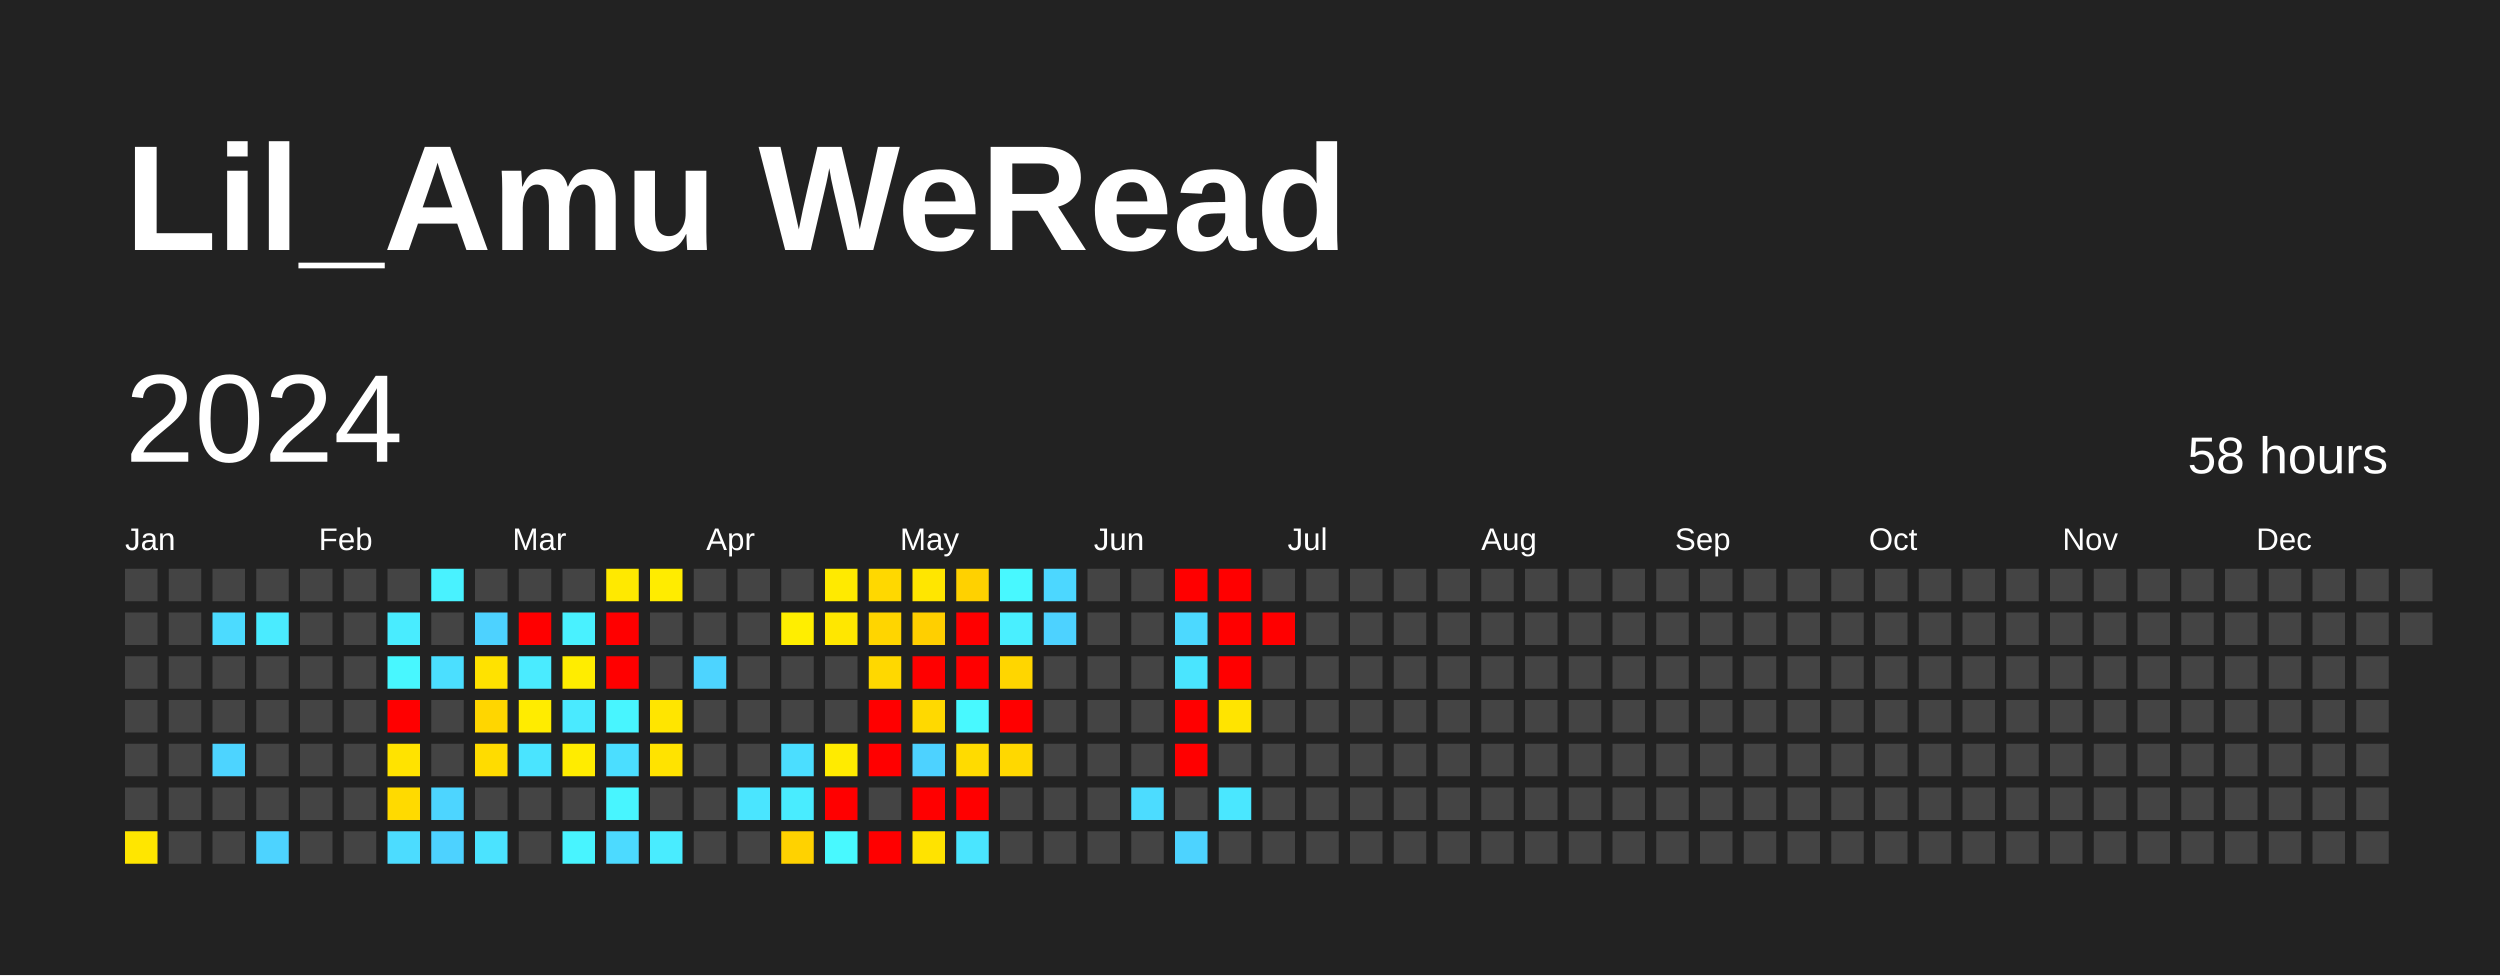
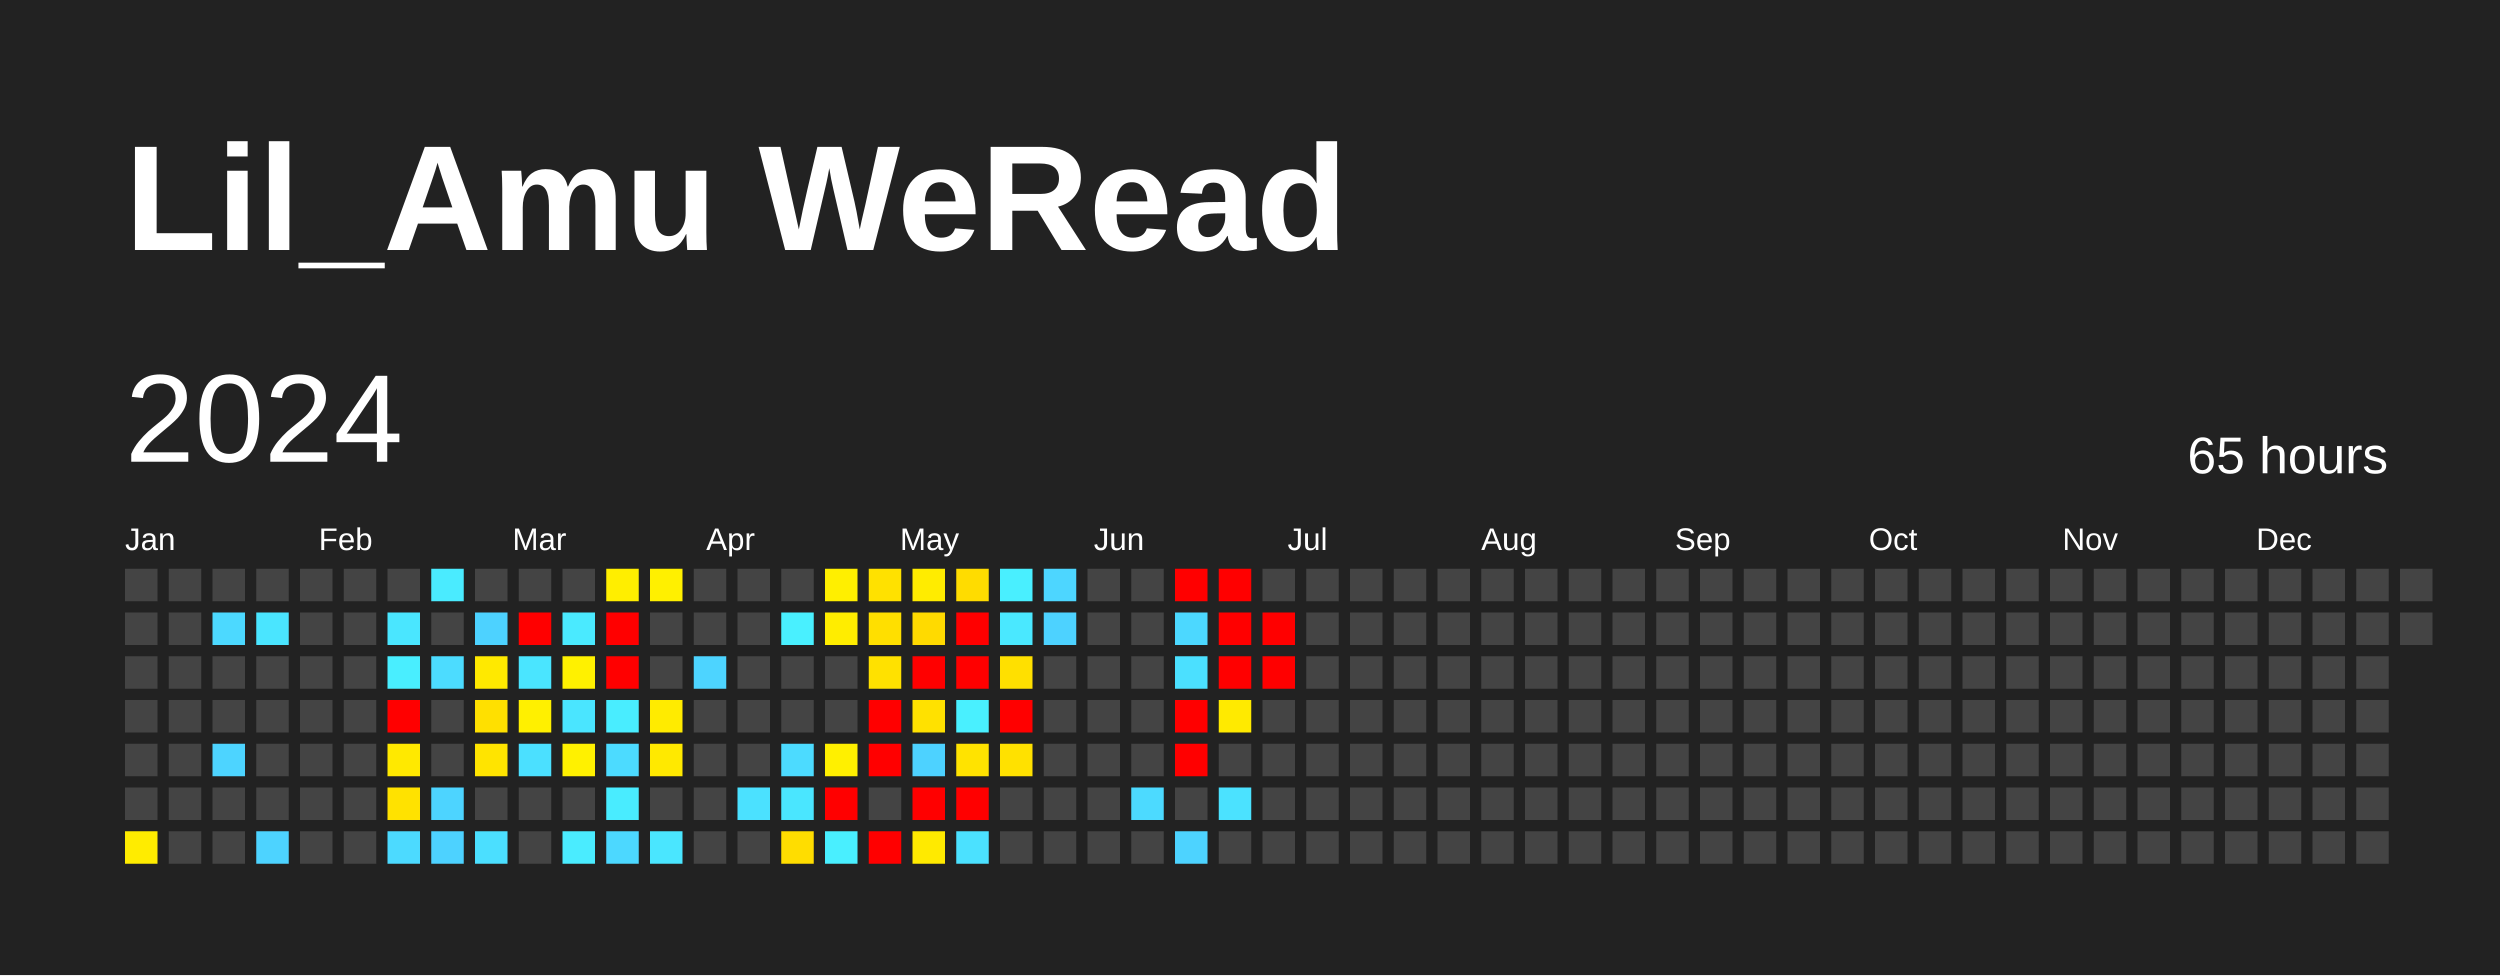
<svg xmlns="http://www.w3.org/2000/svg" baseProfile="full" height="78mm" version="1.1" viewBox="0,0,200,78" width="200mm">
  <defs />
  <rect fill="#222222" height="78" width="200" x="0" y="0" />
  <text fill="#FFFFFF" style="font-size:12px; font-family:Arial; font-weight:bold;" x="10" y="20">Lil_Amu WeRead</text>
  <text dominant-baseline="hanging" fill="#FFFFFF" style="font-size:10.0px; font-family:Arial;" x="10" y="30">2024</text>
-   <text dominant-baseline="hanging" fill="#FFFFFF" style="font-size:4.125px; font-family:Arial;" x="175" y="35">58 hours</text>
+   <text dominant-baseline="hanging" fill="#FFFFFF" style="font-size:4.125px; font-family:Arial;" x="175" y="35">65 hours</text>
  <text fill="#FFFFFF" style="font-size:2.5px; font-family:Arial" x="10.0" y="44">Jan</text>
  <text fill="#FFFFFF" style="font-size:2.5px; font-family:Arial" x="25.5" y="44">Feb</text>
  <text fill="#FFFFFF" style="font-size:2.5px; font-family:Arial" x="41.0" y="44">Mar</text>
  <text fill="#FFFFFF" style="font-size:2.5px; font-family:Arial" x="56.5" y="44">Apr</text>
  <text fill="#FFFFFF" style="font-size:2.5px; font-family:Arial" x="72.0" y="44">May</text>
  <text fill="#FFFFFF" style="font-size:2.5px; font-family:Arial" x="87.5" y="44">Jun</text>
  <text fill="#FFFFFF" style="font-size:2.5px; font-family:Arial" x="103.0" y="44">Jul</text>
  <text fill="#FFFFFF" style="font-size:2.5px; font-family:Arial" x="118.5" y="44">Aug</text>
  <text fill="#FFFFFF" style="font-size:2.5px; font-family:Arial" x="134.0" y="44">Sep</text>
  <text fill="#FFFFFF" style="font-size:2.5px; font-family:Arial" x="149.5" y="44">Oct</text>
  <text fill="#FFFFFF" style="font-size:2.5px; font-family:Arial" x="165.0" y="44">Nov</text>
  <text fill="#FFFFFF" style="font-size:2.5px; font-family:Arial" x="180.5" y="44">Dec</text>
  <rect fill="#444444" height="2.6" width="2.6" x="10.0" y="45.5" />
  <rect fill="#444444" height="2.6" width="2.6" x="10.0" y="49.0" />
  <rect fill="#444444" height="2.6" width="2.6" x="10.0" y="52.5" />
  <rect fill="#444444" height="2.6" width="2.6" x="10.0" y="56.0" />
  <rect fill="#444444" height="2.6" width="2.6" x="10.0" y="59.5" />
  <rect fill="#444444" height="2.6" width="2.6" x="10.0" y="63.0" />
-   <rect fill="#ffe600" height="2.6" width="2.6" x="10.0" y="66.5" />
+   <rect fill="#ffec00" height="2.6" width="2.6" x="10.0" y="66.5" />
  <rect fill="#444444" height="2.6" width="2.6" x="13.5" y="45.5" />
  <rect fill="#444444" height="2.6" width="2.6" x="13.5" y="49.0" />
  <rect fill="#444444" height="2.6" width="2.6" x="13.5" y="52.5" />
  <rect fill="#444444" height="2.6" width="2.6" x="13.5" y="56.0" />
  <rect fill="#444444" height="2.6" width="2.6" x="13.5" y="59.5" />
  <rect fill="#444444" height="2.6" width="2.6" x="13.5" y="63.0" />
  <rect fill="#444444" height="2.6" width="2.6" x="13.5" y="66.5" />
  <rect fill="#444444" height="2.6" width="2.6" x="17.0" y="45.5" />
-   <rect fill="#4cdbff" height="2.6" width="2.6" x="17.0" y="49.0" />
+   <rect fill="#4cd9ff" height="2.6" width="2.6" x="17.0" y="49.0" />
  <rect fill="#444444" height="2.6" width="2.6" x="17.0" y="52.5" />
  <rect fill="#444444" height="2.6" width="2.6" x="17.0" y="56.0" />
  <rect fill="#4dd4ff" height="2.6" width="2.6" x="17.0" y="59.5" />
  <rect fill="#444444" height="2.6" width="2.6" x="17.0" y="63.0" />
  <rect fill="#444444" height="2.6" width="2.6" x="17.0" y="66.5" />
  <rect fill="#444444" height="2.6" width="2.6" x="20.5" y="45.5" />
-   <rect fill="#4aebff" height="2.6" width="2.6" x="20.5" y="49.0" />
+   <rect fill="#4ae5ff" height="2.6" width="2.6" x="20.5" y="49.0" />
  <rect fill="#444444" height="2.6" width="2.6" x="20.5" y="52.5" />
  <rect fill="#444444" height="2.6" width="2.6" x="20.5" y="56.0" />
  <rect fill="#444444" height="2.6" width="2.6" x="20.5" y="59.5" />
  <rect fill="#444444" height="2.6" width="2.6" x="20.5" y="63.0" />
  <rect fill="#4dd3ff" height="2.6" width="2.6" x="20.5" y="66.5" />
  <rect fill="#444444" height="2.6" width="2.6" x="24.0" y="45.5" />
  <rect fill="#444444" height="2.6" width="2.6" x="24.0" y="49.0" />
  <rect fill="#444444" height="2.6" width="2.6" x="24.0" y="52.5" />
  <rect fill="#444444" height="2.6" width="2.6" x="24.0" y="56.0" />
  <rect fill="#444444" height="2.6" width="2.6" x="24.0" y="59.5" />
  <rect fill="#444444" height="2.6" width="2.6" x="24.0" y="63.0" />
  <rect fill="#444444" height="2.6" width="2.6" x="24.0" y="66.5" />
  <rect fill="#444444" height="2.6" width="2.6" x="27.5" y="45.5" />
  <rect fill="#444444" height="2.6" width="2.6" x="27.5" y="49.0" />
  <rect fill="#444444" height="2.6" width="2.6" x="27.5" y="52.5" />
  <rect fill="#444444" height="2.6" width="2.6" x="27.5" y="56.0" />
  <rect fill="#444444" height="2.6" width="2.6" x="27.5" y="59.5" />
  <rect fill="#444444" height="2.6" width="2.6" x="27.5" y="63.0" />
  <rect fill="#444444" height="2.6" width="2.6" x="27.5" y="66.5" />
  <rect fill="#444444" height="2.6" width="2.6" x="31.0" y="45.5" />
-   <rect fill="#49ecff" height="2.6" width="2.6" x="31.0" y="49.0" />
-   <rect fill="#48f7ff" height="2.6" width="2.6" x="31.0" y="52.5" />
+   <rect fill="#4ae6ff" height="2.6" width="2.6" x="31.0" y="49.0" />
+   <rect fill="#49eeff" height="2.6" width="2.6" x="31.0" y="52.5" />
  <rect fill="red" height="2.6" width="2.6" x="31.0" y="56.0" />
-   <rect fill="#ffe300" height="2.6" width="2.6" x="31.0" y="59.5" />
-   <rect fill="#ffda00" height="2.6" width="2.6" x="31.0" y="63.0" />
-   <rect fill="#4cdcff" height="2.6" width="2.6" x="31.0" y="66.5" />
-   <rect fill="#49f2ff" height="2.6" width="2.6" x="34.5" y="45.5" />
+   <rect fill="#ffe900" height="2.6" width="2.6" x="31.0" y="59.5" />
+   <rect fill="#ffe200" height="2.6" width="2.6" x="31.0" y="63.0" />
+   <rect fill="#4cdaff" height="2.6" width="2.6" x="31.0" y="66.5" />
+   <rect fill="#4aebff" height="2.6" width="2.6" x="34.5" y="45.5" />
  <rect fill="#444444" height="2.6" width="2.6" x="34.5" y="49.0" />
-   <rect fill="#4bdfff" height="2.6" width="2.6" x="34.5" y="52.5" />
+   <rect fill="#4cdcff" height="2.6" width="2.6" x="34.5" y="52.5" />
  <rect fill="#444444" height="2.6" width="2.6" x="34.5" y="56.0" />
  <rect fill="#444444" height="2.6" width="2.6" x="34.5" y="59.5" />
-   <rect fill="#4dd5ff" height="2.6" width="2.6" x="34.5" y="63.0" />
+   <rect fill="#4dd4ff" height="2.6" width="2.6" x="34.5" y="63.0" />
  <rect fill="#4dd2ff" height="2.6" width="2.6" x="34.5" y="66.5" />
  <rect fill="#444444" height="2.6" width="2.6" x="38.0" y="45.5" />
  <rect fill="#4dd2ff" height="2.6" width="2.6" x="38.0" y="49.0" />
-   <rect fill="#ffe200" height="2.6" width="2.6" x="38.0" y="52.5" />
-   <rect fill="#ffd600" height="2.6" width="2.6" x="38.0" y="56.0" />
-   <rect fill="#ffdc00" height="2.6" width="2.6" x="38.0" y="59.5" />
+   <rect fill="#ffe900" height="2.6" width="2.6" x="38.0" y="52.5" />
+   <rect fill="#ffe000" height="2.6" width="2.6" x="38.0" y="56.0" />
+   <rect fill="#ffe400" height="2.6" width="2.6" x="38.0" y="59.5" />
  <rect fill="#444444" height="2.6" width="2.6" x="38.0" y="63.0" />
-   <rect fill="#4be3ff" height="2.6" width="2.6" x="38.0" y="66.5" />
+   <rect fill="#4bdfff" height="2.6" width="2.6" x="38.0" y="66.5" />
  <rect fill="#444444" height="2.6" width="2.6" x="41.5" y="45.5" />
  <rect fill="red" height="2.6" width="2.6" x="41.5" y="49.0" />
-   <rect fill="#4aebff" height="2.6" width="2.6" x="41.5" y="52.5" />
-   <rect fill="#ffec00" height="2.6" width="2.6" x="41.5" y="56.0" />
-   <rect fill="#4ae4ff" height="2.6" width="2.6" x="41.5" y="59.5" />
+   <rect fill="#4ae5ff" height="2.6" width="2.6" x="41.5" y="52.5" />
+   <rect fill="#fff000" height="2.6" width="2.6" x="41.5" y="56.0" />
+   <rect fill="#4be0ff" height="2.6" width="2.6" x="41.5" y="59.5" />
  <rect fill="#444444" height="2.6" width="2.6" x="41.5" y="63.0" />
  <rect fill="#444444" height="2.6" width="2.6" x="41.5" y="66.5" />
  <rect fill="#444444" height="2.6" width="2.6" x="45.0" y="45.5" />
-   <rect fill="#49f1ff" height="2.6" width="2.6" x="45.0" y="49.0" />
-   <rect fill="#ffed00" height="2.6" width="2.6" x="45.0" y="52.5" />
-   <rect fill="#4aeaff" height="2.6" width="2.6" x="45.0" y="56.0" />
-   <rect fill="#ffec00" height="2.6" width="2.6" x="45.0" y="59.5" />
+   <rect fill="#4aeaff" height="2.6" width="2.6" x="45.0" y="49.0" />
+   <rect fill="#fff100" height="2.6" width="2.6" x="45.0" y="52.5" />
+   <rect fill="#4ae5ff" height="2.6" width="2.6" x="45.0" y="56.0" />
+   <rect fill="#fff100" height="2.6" width="2.6" x="45.0" y="59.5" />
  <rect fill="#444444" height="2.6" width="2.6" x="45.0" y="63.0" />
-   <rect fill="#48f4ff" height="2.6" width="2.6" x="45.0" y="66.5" />
-   <rect fill="#ffe900" height="2.6" width="2.6" x="48.5" y="45.5" />
+   <rect fill="#4aecff" height="2.6" width="2.6" x="45.0" y="66.5" />
+   <rect fill="#ffee00" height="2.6" width="2.6" x="48.5" y="45.5" />
  <rect fill="red" height="2.6" width="2.6" x="48.5" y="49.0" />
  <rect fill="red" height="2.6" width="2.6" x="48.5" y="52.5" />
-   <rect fill="#48f5ff" height="2.6" width="2.6" x="48.5" y="56.0" />
-   <rect fill="#4bdeff" height="2.6" width="2.6" x="48.5" y="59.5" />
-   <rect fill="#48f5ff" height="2.6" width="2.6" x="48.5" y="63.0" />
-   <rect fill="#4cdaff" height="2.6" width="2.6" x="48.5" y="66.5" />
-   <rect fill="#ffec00" height="2.6" width="2.6" x="52.0" y="45.5" />
+   <rect fill="#49edff" height="2.6" width="2.6" x="48.5" y="56.0" />
+   <rect fill="#4cdbff" height="2.6" width="2.6" x="48.5" y="59.5" />
+   <rect fill="#49ecff" height="2.6" width="2.6" x="48.5" y="63.0" />
+   <rect fill="#4cd8ff" height="2.6" width="2.6" x="48.5" y="66.5" />
+   <rect fill="#fff000" height="2.6" width="2.6" x="52.0" y="45.5" />
  <rect fill="#444444" height="2.6" width="2.6" x="52.0" y="49.0" />
  <rect fill="#444444" height="2.6" width="2.6" x="52.0" y="52.5" />
-   <rect fill="#ffe500" height="2.6" width="2.6" x="52.0" y="56.0" />
-   <rect fill="#ffe300" height="2.6" width="2.6" x="52.0" y="59.5" />
+   <rect fill="#ffeb00" height="2.6" width="2.6" x="52.0" y="56.0" />
+   <rect fill="#ffe900" height="2.6" width="2.6" x="52.0" y="59.5" />
  <rect fill="#444444" height="2.6" width="2.6" x="52.0" y="63.0" />
-   <rect fill="#49ecff" height="2.6" width="2.6" x="52.0" y="66.5" />
+   <rect fill="#4ae6ff" height="2.6" width="2.6" x="52.0" y="66.5" />
  <rect fill="#444444" height="2.6" width="2.6" x="55.5" y="45.5" />
  <rect fill="#444444" height="2.6" width="2.6" x="55.5" y="49.0" />
  <rect fill="#4dd4ff" height="2.6" width="2.6" x="55.5" y="52.5" />
  <rect fill="#444444" height="2.6" width="2.6" x="55.5" y="56.0" />
  <rect fill="#444444" height="2.6" width="2.6" x="55.5" y="59.5" />
  <rect fill="#444444" height="2.6" width="2.6" x="55.5" y="63.0" />
  <rect fill="#444444" height="2.6" width="2.6" x="55.5" y="66.5" />
  <rect fill="#444444" height="2.6" width="2.6" x="59.0" y="45.5" />
  <rect fill="#444444" height="2.6" width="2.6" x="59.0" y="49.0" />
  <rect fill="#444444" height="2.6" width="2.6" x="59.0" y="52.5" />
  <rect fill="#444444" height="2.6" width="2.6" x="59.0" y="56.0" />
  <rect fill="#444444" height="2.6" width="2.6" x="59.0" y="59.5" />
-   <rect fill="#4ae5ff" height="2.6" width="2.6" x="59.0" y="63.0" />
+   <rect fill="#4be1ff" height="2.6" width="2.6" x="59.0" y="63.0" />
  <rect fill="#444444" height="2.6" width="2.6" x="59.0" y="66.5" />
  <rect fill="#444444" height="2.6" width="2.6" x="62.5" y="45.5" />
-   <rect fill="#ffee00" height="2.6" width="2.6" x="62.5" y="49.0" />
+   <rect fill="#49f0ff" height="2.6" width="2.6" x="62.5" y="49.0" />
  <rect fill="#444444" height="2.6" width="2.6" x="62.5" y="52.5" />
  <rect fill="#444444" height="2.6" width="2.6" x="62.5" y="56.0" />
-   <rect fill="#4bdeff" height="2.6" width="2.6" x="62.5" y="59.5" />
-   <rect fill="#49ecff" height="2.6" width="2.6" x="62.5" y="63.0" />
-   <rect fill="#ffd200" height="2.6" width="2.6" x="62.5" y="66.5" />
-   <rect fill="#ffea00" height="2.6" width="2.6" x="66.0" y="45.5" />
-   <rect fill="#ffe700" height="2.6" width="2.6" x="66.0" y="49.0" />
+   <rect fill="#4cdbff" height="2.6" width="2.6" x="62.5" y="59.5" />
+   <rect fill="#4ae6ff" height="2.6" width="2.6" x="62.5" y="63.0" />
+   <rect fill="#ffdd00" height="2.6" width="2.6" x="62.5" y="66.5" />
+   <rect fill="#ffef00" height="2.6" width="2.6" x="66.0" y="45.5" />
+   <rect fill="#ffed00" height="2.6" width="2.6" x="66.0" y="49.0" />
  <rect fill="#444444" height="2.6" width="2.6" x="66.0" y="52.5" />
  <rect fill="#444444" height="2.6" width="2.6" x="66.0" y="56.0" />
-   <rect fill="#ffeb00" height="2.6" width="2.6" x="66.0" y="59.5" />
+   <rect fill="#fff000" height="2.6" width="2.6" x="66.0" y="59.5" />
  <rect fill="red" height="2.6" width="2.6" x="66.0" y="63.0" />
-   <rect fill="#48f9ff" height="2.6" width="2.6" x="66.0" y="66.5" />
-   <rect fill="#ffd800" height="2.6" width="2.6" x="69.5" y="45.5" />
-   <rect fill="#ffd500" height="2.6" width="2.6" x="69.5" y="49.0" />
-   <rect fill="#ffd800" height="2.6" width="2.6" x="69.5" y="52.5" />
+   <rect fill="#49efff" height="2.6" width="2.6" x="66.0" y="66.5" />
+   <rect fill="#ffe100" height="2.6" width="2.6" x="69.5" y="45.5" />
+   <rect fill="#ffdf00" height="2.6" width="2.6" x="69.5" y="49.0" />
+   <rect fill="#ffe100" height="2.6" width="2.6" x="69.5" y="52.5" />
  <rect fill="red" height="2.6" width="2.6" x="69.5" y="56.0" />
  <rect fill="red" height="2.6" width="2.6" x="69.5" y="59.5" />
  <rect fill="#444444" height="2.6" width="2.6" x="69.5" y="63.0" />
  <rect fill="red" height="2.6" width="2.6" x="69.5" y="66.5" />
-   <rect fill="#ffe600" height="2.6" width="2.6" x="73.0" y="45.5" />
-   <rect fill="#ffcf00" height="2.6" width="2.6" x="73.0" y="49.0" />
+   <rect fill="#ffec00" height="2.6" width="2.6" x="73.0" y="45.5" />
+   <rect fill="#ffda00" height="2.6" width="2.6" x="73.0" y="49.0" />
  <rect fill="red" height="2.6" width="2.6" x="73.0" y="52.5" />
-   <rect fill="#ffd900" height="2.6" width="2.6" x="73.0" y="56.0" />
+   <rect fill="#ffe100" height="2.6" width="2.6" x="73.0" y="56.0" />
  <rect fill="#4dd2ff" height="2.6" width="2.6" x="73.0" y="59.5" />
  <rect fill="red" height="2.6" width="2.6" x="73.0" y="63.0" />
-   <rect fill="#ffe300" height="2.6" width="2.6" x="73.0" y="66.5" />
-   <rect fill="#ffd100" height="2.6" width="2.6" x="76.5" y="45.5" />
+   <rect fill="#ffea00" height="2.6" width="2.6" x="73.0" y="66.5" />
+   <rect fill="#ffdc00" height="2.6" width="2.6" x="76.5" y="45.5" />
  <rect fill="red" height="2.6" width="2.6" x="76.5" y="49.0" />
  <rect fill="red" height="2.6" width="2.6" x="76.5" y="52.5" />
-   <rect fill="#48f9ff" height="2.6" width="2.6" x="76.5" y="56.0" />
-   <rect fill="#ffdb00" height="2.6" width="2.6" x="76.5" y="59.5" />
+   <rect fill="#49f0ff" height="2.6" width="2.6" x="76.5" y="56.0" />
+   <rect fill="#ffe300" height="2.6" width="2.6" x="76.5" y="59.5" />
  <rect fill="red" height="2.6" width="2.6" x="76.5" y="63.0" />
-   <rect fill="#4ae5ff" height="2.6" width="2.6" x="76.5" y="66.5" />
-   <rect fill="#48f8ff" height="2.6" width="2.6" x="80.0" y="45.5" />
-   <rect fill="#49efff" height="2.6" width="2.6" x="80.0" y="49.0" />
-   <rect fill="#ffd600" height="2.6" width="2.6" x="80.0" y="52.5" />
+   <rect fill="#4be1ff" height="2.6" width="2.6" x="76.5" y="66.5" />
+   <rect fill="#49efff" height="2.6" width="2.6" x="80.0" y="45.5" />
+   <rect fill="#4ae8ff" height="2.6" width="2.6" x="80.0" y="49.0" />
+   <rect fill="#ffe000" height="2.6" width="2.6" x="80.0" y="52.5" />
  <rect fill="red" height="2.6" width="2.6" x="80.0" y="56.0" />
-   <rect fill="#ffd800" height="2.6" width="2.6" x="80.0" y="59.5" />
+   <rect fill="#ffe100" height="2.6" width="2.6" x="80.0" y="59.5" />
  <rect fill="#444444" height="2.6" width="2.6" x="80.0" y="63.0" />
  <rect fill="#444444" height="2.6" width="2.6" x="80.0" y="66.5" />
-   <rect fill="#4cd7ff" height="2.6" width="2.6" x="83.5" y="45.5" />
+   <rect fill="#4dd6ff" height="2.6" width="2.6" x="83.5" y="45.5" />
  <rect fill="#4dd2ff" height="2.6" width="2.6" x="83.5" y="49.0" />
  <rect fill="#444444" height="2.6" width="2.6" x="83.5" y="52.5" />
  <rect fill="#444444" height="2.6" width="2.6" x="83.5" y="56.0" />
  <rect fill="#444444" height="2.6" width="2.6" x="83.5" y="59.5" />
  <rect fill="#444444" height="2.6" width="2.6" x="83.5" y="63.0" />
  <rect fill="#444444" height="2.6" width="2.6" x="83.5" y="66.5" />
  <rect fill="#444444" height="2.6" width="2.6" x="87.0" y="45.5" />
  <rect fill="#444444" height="2.6" width="2.6" x="87.0" y="49.0" />
  <rect fill="#444444" height="2.6" width="2.6" x="87.0" y="52.5" />
  <rect fill="#444444" height="2.6" width="2.6" x="87.0" y="56.0" />
  <rect fill="#444444" height="2.6" width="2.6" x="87.0" y="59.5" />
  <rect fill="#444444" height="2.6" width="2.6" x="87.0" y="63.0" />
  <rect fill="#444444" height="2.6" width="2.6" x="87.0" y="66.5" />
  <rect fill="#444444" height="2.6" width="2.6" x="90.5" y="45.5" />
  <rect fill="#444444" height="2.6" width="2.6" x="90.5" y="49.0" />
  <rect fill="#444444" height="2.6" width="2.6" x="90.5" y="52.5" />
  <rect fill="#444444" height="2.6" width="2.6" x="90.5" y="56.0" />
  <rect fill="#444444" height="2.6" width="2.6" x="90.5" y="59.5" />
-   <rect fill="#4cdcff" height="2.6" width="2.6" x="90.5" y="63.0" />
+   <rect fill="#4cdaff" height="2.6" width="2.6" x="90.5" y="63.0" />
  <rect fill="#444444" height="2.6" width="2.6" x="90.5" y="66.5" />
  <rect fill="red" height="2.6" width="2.6" x="94.0" y="45.5" />
-   <rect fill="#4cd9ff" height="2.6" width="2.6" x="94.0" y="49.0" />
-   <rect fill="#4ae5ff" height="2.6" width="2.6" x="94.0" y="52.5" />
+   <rect fill="#4cd8ff" height="2.6" width="2.6" x="94.0" y="49.0" />
+   <rect fill="#4be0ff" height="2.6" width="2.6" x="94.0" y="52.5" />
  <rect fill="red" height="2.6" width="2.6" x="94.0" y="56.0" />
  <rect fill="red" height="2.6" width="2.6" x="94.0" y="59.5" />
  <rect fill="#444444" height="2.6" width="2.6" x="94.0" y="63.0" />
  <rect fill="#4dd3ff" height="2.6" width="2.6" x="94.0" y="66.5" />
  <rect fill="red" height="2.6" width="2.6" x="97.5" y="45.5" />
  <rect fill="red" height="2.6" width="2.6" x="97.5" y="49.0" />
  <rect fill="red" height="2.6" width="2.6" x="97.5" y="52.5" />
-   <rect fill="#ffe400" height="2.6" width="2.6" x="97.5" y="56.0" />
+   <rect fill="#ffea00" height="2.6" width="2.6" x="97.5" y="56.0" />
  <rect fill="#444444" height="2.6" width="2.6" x="97.5" y="59.5" />
-   <rect fill="#4ae7ff" height="2.6" width="2.6" x="97.5" y="63.0" />
+   <rect fill="#4be2ff" height="2.6" width="2.6" x="97.5" y="63.0" />
  <rect fill="#444444" height="2.6" width="2.6" x="97.5" y="66.5" />
  <rect fill="#444444" height="2.6" width="2.6" x="101.0" y="45.5" />
  <rect fill="red" height="2.6" width="2.6" x="101.0" y="49.0" />
-   <rect fill="#444444" height="2.6" width="2.6" x="101.0" y="52.5" />
+   <rect fill="red" height="2.6" width="2.6" x="101.0" y="52.5" />
  <rect fill="#444444" height="2.6" width="2.6" x="101.0" y="56.0" />
  <rect fill="#444444" height="2.6" width="2.6" x="101.0" y="59.5" />
  <rect fill="#444444" height="2.6" width="2.6" x="101.0" y="63.0" />
  <rect fill="#444444" height="2.6" width="2.6" x="101.0" y="66.5" />
  <rect fill="#444444" height="2.6" width="2.6" x="104.5" y="45.5" />
  <rect fill="#444444" height="2.6" width="2.6" x="104.5" y="49.0" />
  <rect fill="#444444" height="2.6" width="2.6" x="104.5" y="52.5" />
  <rect fill="#444444" height="2.6" width="2.6" x="104.5" y="56.0" />
  <rect fill="#444444" height="2.6" width="2.6" x="104.5" y="59.5" />
  <rect fill="#444444" height="2.6" width="2.6" x="104.5" y="63.0" />
  <rect fill="#444444" height="2.6" width="2.6" x="104.5" y="66.5" />
  <rect fill="#444444" height="2.6" width="2.6" x="108.0" y="45.5" />
  <rect fill="#444444" height="2.6" width="2.6" x="108.0" y="49.0" />
  <rect fill="#444444" height="2.6" width="2.6" x="108.0" y="52.5" />
  <rect fill="#444444" height="2.6" width="2.6" x="108.0" y="56.0" />
  <rect fill="#444444" height="2.6" width="2.6" x="108.0" y="59.5" />
  <rect fill="#444444" height="2.6" width="2.6" x="108.0" y="63.0" />
  <rect fill="#444444" height="2.6" width="2.6" x="108.0" y="66.5" />
  <rect fill="#444444" height="2.6" width="2.6" x="111.5" y="45.5" />
  <rect fill="#444444" height="2.6" width="2.6" x="111.5" y="49.0" />
  <rect fill="#444444" height="2.6" width="2.6" x="111.5" y="52.5" />
  <rect fill="#444444" height="2.6" width="2.6" x="111.5" y="56.0" />
  <rect fill="#444444" height="2.6" width="2.6" x="111.5" y="59.5" />
  <rect fill="#444444" height="2.6" width="2.6" x="111.5" y="63.0" />
  <rect fill="#444444" height="2.6" width="2.6" x="111.5" y="66.5" />
  <rect fill="#444444" height="2.6" width="2.6" x="115.0" y="45.5" />
  <rect fill="#444444" height="2.6" width="2.6" x="115.0" y="49.0" />
  <rect fill="#444444" height="2.6" width="2.6" x="115.0" y="52.5" />
  <rect fill="#444444" height="2.6" width="2.6" x="115.0" y="56.0" />
  <rect fill="#444444" height="2.6" width="2.6" x="115.0" y="59.5" />
  <rect fill="#444444" height="2.6" width="2.6" x="115.0" y="63.0" />
  <rect fill="#444444" height="2.6" width="2.6" x="115.0" y="66.5" />
  <rect fill="#444444" height="2.6" width="2.6" x="118.5" y="45.5" />
  <rect fill="#444444" height="2.6" width="2.6" x="118.5" y="49.0" />
  <rect fill="#444444" height="2.6" width="2.6" x="118.5" y="52.5" />
  <rect fill="#444444" height="2.6" width="2.6" x="118.5" y="56.0" />
  <rect fill="#444444" height="2.6" width="2.6" x="118.5" y="59.5" />
  <rect fill="#444444" height="2.6" width="2.6" x="118.5" y="63.0" />
  <rect fill="#444444" height="2.6" width="2.6" x="118.5" y="66.5" />
  <rect fill="#444444" height="2.6" width="2.6" x="122.0" y="45.5" />
  <rect fill="#444444" height="2.6" width="2.6" x="122.0" y="49.0" />
  <rect fill="#444444" height="2.6" width="2.6" x="122.0" y="52.5" />
  <rect fill="#444444" height="2.6" width="2.6" x="122.0" y="56.0" />
  <rect fill="#444444" height="2.6" width="2.6" x="122.0" y="59.5" />
  <rect fill="#444444" height="2.6" width="2.6" x="122.0" y="63.0" />
  <rect fill="#444444" height="2.6" width="2.6" x="122.0" y="66.5" />
  <rect fill="#444444" height="2.6" width="2.6" x="125.5" y="45.5" />
  <rect fill="#444444" height="2.6" width="2.6" x="125.5" y="49.0" />
  <rect fill="#444444" height="2.6" width="2.6" x="125.5" y="52.5" />
  <rect fill="#444444" height="2.6" width="2.6" x="125.5" y="56.0" />
  <rect fill="#444444" height="2.6" width="2.6" x="125.5" y="59.5" />
  <rect fill="#444444" height="2.6" width="2.6" x="125.5" y="63.0" />
  <rect fill="#444444" height="2.6" width="2.6" x="125.5" y="66.5" />
  <rect fill="#444444" height="2.6" width="2.6" x="129.0" y="45.5" />
  <rect fill="#444444" height="2.6" width="2.6" x="129.0" y="49.0" />
  <rect fill="#444444" height="2.6" width="2.6" x="129.0" y="52.5" />
  <rect fill="#444444" height="2.6" width="2.6" x="129.0" y="56.0" />
  <rect fill="#444444" height="2.6" width="2.6" x="129.0" y="59.5" />
  <rect fill="#444444" height="2.6" width="2.6" x="129.0" y="63.0" />
  <rect fill="#444444" height="2.6" width="2.6" x="129.0" y="66.5" />
  <rect fill="#444444" height="2.6" width="2.6" x="132.5" y="45.5" />
  <rect fill="#444444" height="2.6" width="2.6" x="132.5" y="49.0" />
  <rect fill="#444444" height="2.6" width="2.6" x="132.5" y="52.5" />
  <rect fill="#444444" height="2.6" width="2.6" x="132.5" y="56.0" />
  <rect fill="#444444" height="2.6" width="2.6" x="132.5" y="59.5" />
  <rect fill="#444444" height="2.6" width="2.6" x="132.5" y="63.0" />
  <rect fill="#444444" height="2.6" width="2.6" x="132.5" y="66.5" />
  <rect fill="#444444" height="2.6" width="2.6" x="136.0" y="45.5" />
  <rect fill="#444444" height="2.6" width="2.6" x="136.0" y="49.0" />
  <rect fill="#444444" height="2.6" width="2.6" x="136.0" y="52.5" />
  <rect fill="#444444" height="2.6" width="2.6" x="136.0" y="56.0" />
  <rect fill="#444444" height="2.6" width="2.6" x="136.0" y="59.5" />
  <rect fill="#444444" height="2.6" width="2.6" x="136.0" y="63.0" />
  <rect fill="#444444" height="2.6" width="2.6" x="136.0" y="66.5" />
  <rect fill="#444444" height="2.6" width="2.6" x="139.5" y="45.5" />
  <rect fill="#444444" height="2.6" width="2.6" x="139.5" y="49.0" />
  <rect fill="#444444" height="2.6" width="2.6" x="139.5" y="52.5" />
  <rect fill="#444444" height="2.6" width="2.6" x="139.5" y="56.0" />
  <rect fill="#444444" height="2.6" width="2.6" x="139.5" y="59.5" />
  <rect fill="#444444" height="2.6" width="2.6" x="139.5" y="63.0" />
  <rect fill="#444444" height="2.6" width="2.6" x="139.5" y="66.5" />
  <rect fill="#444444" height="2.6" width="2.6" x="143.0" y="45.5" />
  <rect fill="#444444" height="2.6" width="2.6" x="143.0" y="49.0" />
  <rect fill="#444444" height="2.6" width="2.6" x="143.0" y="52.5" />
  <rect fill="#444444" height="2.6" width="2.6" x="143.0" y="56.0" />
  <rect fill="#444444" height="2.6" width="2.6" x="143.0" y="59.5" />
  <rect fill="#444444" height="2.6" width="2.6" x="143.0" y="63.0" />
  <rect fill="#444444" height="2.6" width="2.6" x="143.0" y="66.5" />
  <rect fill="#444444" height="2.6" width="2.6" x="146.5" y="45.5" />
  <rect fill="#444444" height="2.6" width="2.6" x="146.5" y="49.0" />
  <rect fill="#444444" height="2.6" width="2.6" x="146.5" y="52.5" />
  <rect fill="#444444" height="2.6" width="2.6" x="146.5" y="56.0" />
  <rect fill="#444444" height="2.6" width="2.6" x="146.5" y="59.5" />
  <rect fill="#444444" height="2.6" width="2.6" x="146.5" y="63.0" />
  <rect fill="#444444" height="2.6" width="2.6" x="146.5" y="66.5" />
  <rect fill="#444444" height="2.6" width="2.6" x="150.0" y="45.5" />
  <rect fill="#444444" height="2.6" width="2.6" x="150.0" y="49.0" />
  <rect fill="#444444" height="2.6" width="2.6" x="150.0" y="52.5" />
  <rect fill="#444444" height="2.6" width="2.6" x="150.0" y="56.0" />
  <rect fill="#444444" height="2.6" width="2.6" x="150.0" y="59.5" />
  <rect fill="#444444" height="2.6" width="2.6" x="150.0" y="63.0" />
  <rect fill="#444444" height="2.6" width="2.6" x="150.0" y="66.5" />
  <rect fill="#444444" height="2.6" width="2.6" x="153.5" y="45.5" />
  <rect fill="#444444" height="2.6" width="2.6" x="153.5" y="49.0" />
  <rect fill="#444444" height="2.6" width="2.6" x="153.5" y="52.5" />
  <rect fill="#444444" height="2.6" width="2.6" x="153.5" y="56.0" />
  <rect fill="#444444" height="2.6" width="2.6" x="153.5" y="59.5" />
  <rect fill="#444444" height="2.6" width="2.6" x="153.5" y="63.0" />
  <rect fill="#444444" height="2.6" width="2.6" x="153.5" y="66.5" />
  <rect fill="#444444" height="2.6" width="2.6" x="157.0" y="45.5" />
  <rect fill="#444444" height="2.6" width="2.6" x="157.0" y="49.0" />
  <rect fill="#444444" height="2.6" width="2.6" x="157.0" y="52.5" />
  <rect fill="#444444" height="2.6" width="2.6" x="157.0" y="56.0" />
  <rect fill="#444444" height="2.6" width="2.6" x="157.0" y="59.5" />
  <rect fill="#444444" height="2.6" width="2.6" x="157.0" y="63.0" />
  <rect fill="#444444" height="2.6" width="2.6" x="157.0" y="66.5" />
  <rect fill="#444444" height="2.6" width="2.6" x="160.5" y="45.5" />
  <rect fill="#444444" height="2.6" width="2.6" x="160.5" y="49.0" />
  <rect fill="#444444" height="2.6" width="2.6" x="160.5" y="52.5" />
  <rect fill="#444444" height="2.6" width="2.6" x="160.5" y="56.0" />
  <rect fill="#444444" height="2.6" width="2.6" x="160.5" y="59.5" />
  <rect fill="#444444" height="2.6" width="2.6" x="160.5" y="63.0" />
  <rect fill="#444444" height="2.6" width="2.6" x="160.5" y="66.5" />
  <rect fill="#444444" height="2.6" width="2.6" x="164.0" y="45.5" />
  <rect fill="#444444" height="2.6" width="2.6" x="164.0" y="49.0" />
  <rect fill="#444444" height="2.6" width="2.6" x="164.0" y="52.5" />
  <rect fill="#444444" height="2.6" width="2.6" x="164.0" y="56.0" />
  <rect fill="#444444" height="2.6" width="2.6" x="164.0" y="59.5" />
  <rect fill="#444444" height="2.6" width="2.6" x="164.0" y="63.0" />
  <rect fill="#444444" height="2.6" width="2.6" x="164.0" y="66.5" />
  <rect fill="#444444" height="2.6" width="2.6" x="167.5" y="45.5" />
  <rect fill="#444444" height="2.6" width="2.6" x="167.5" y="49.0" />
  <rect fill="#444444" height="2.6" width="2.6" x="167.5" y="52.5" />
  <rect fill="#444444" height="2.6" width="2.6" x="167.5" y="56.0" />
  <rect fill="#444444" height="2.6" width="2.6" x="167.5" y="59.5" />
  <rect fill="#444444" height="2.6" width="2.6" x="167.5" y="63.0" />
  <rect fill="#444444" height="2.6" width="2.6" x="167.5" y="66.5" />
  <rect fill="#444444" height="2.6" width="2.6" x="171.0" y="45.5" />
  <rect fill="#444444" height="2.6" width="2.6" x="171.0" y="49.0" />
  <rect fill="#444444" height="2.6" width="2.6" x="171.0" y="52.5" />
  <rect fill="#444444" height="2.6" width="2.6" x="171.0" y="56.0" />
  <rect fill="#444444" height="2.6" width="2.6" x="171.0" y="59.5" />
  <rect fill="#444444" height="2.6" width="2.6" x="171.0" y="63.0" />
  <rect fill="#444444" height="2.6" width="2.6" x="171.0" y="66.5" />
  <rect fill="#444444" height="2.6" width="2.6" x="174.5" y="45.5" />
  <rect fill="#444444" height="2.6" width="2.6" x="174.5" y="49.0" />
  <rect fill="#444444" height="2.6" width="2.6" x="174.5" y="52.5" />
  <rect fill="#444444" height="2.6" width="2.6" x="174.5" y="56.0" />
  <rect fill="#444444" height="2.6" width="2.6" x="174.5" y="59.5" />
  <rect fill="#444444" height="2.6" width="2.6" x="174.5" y="63.0" />
  <rect fill="#444444" height="2.6" width="2.6" x="174.5" y="66.5" />
  <rect fill="#444444" height="2.6" width="2.6" x="178.0" y="45.5" />
  <rect fill="#444444" height="2.6" width="2.6" x="178.0" y="49.0" />
  <rect fill="#444444" height="2.6" width="2.6" x="178.0" y="52.5" />
  <rect fill="#444444" height="2.6" width="2.6" x="178.0" y="56.0" />
  <rect fill="#444444" height="2.6" width="2.6" x="178.0" y="59.5" />
  <rect fill="#444444" height="2.6" width="2.6" x="178.0" y="63.0" />
  <rect fill="#444444" height="2.6" width="2.6" x="178.0" y="66.5" />
  <rect fill="#444444" height="2.6" width="2.6" x="181.5" y="45.5" />
  <rect fill="#444444" height="2.6" width="2.6" x="181.5" y="49.0" />
  <rect fill="#444444" height="2.6" width="2.6" x="181.5" y="52.5" />
  <rect fill="#444444" height="2.6" width="2.6" x="181.5" y="56.0" />
  <rect fill="#444444" height="2.6" width="2.6" x="181.5" y="59.5" />
  <rect fill="#444444" height="2.6" width="2.6" x="181.5" y="63.0" />
  <rect fill="#444444" height="2.6" width="2.6" x="181.5" y="66.5" />
  <rect fill="#444444" height="2.6" width="2.6" x="185.0" y="45.5" />
  <rect fill="#444444" height="2.6" width="2.6" x="185.0" y="49.0" />
  <rect fill="#444444" height="2.6" width="2.6" x="185.0" y="52.5" />
  <rect fill="#444444" height="2.6" width="2.6" x="185.0" y="56.0" />
  <rect fill="#444444" height="2.6" width="2.6" x="185.0" y="59.5" />
  <rect fill="#444444" height="2.6" width="2.6" x="185.0" y="63.0" />
  <rect fill="#444444" height="2.6" width="2.6" x="185.0" y="66.5" />
  <rect fill="#444444" height="2.6" width="2.6" x="188.5" y="45.5" />
  <rect fill="#444444" height="2.6" width="2.6" x="188.5" y="49.0" />
  <rect fill="#444444" height="2.6" width="2.6" x="188.5" y="52.5" />
  <rect fill="#444444" height="2.6" width="2.6" x="188.5" y="56.0" />
  <rect fill="#444444" height="2.6" width="2.6" x="188.5" y="59.5" />
  <rect fill="#444444" height="2.6" width="2.6" x="188.5" y="63.0" />
  <rect fill="#444444" height="2.6" width="2.6" x="188.5" y="66.5" />
  <rect fill="#444444" height="2.6" width="2.6" x="192.0" y="45.5" />
  <rect fill="#444444" height="2.6" width="2.6" x="192.0" y="49.0" />
</svg>
